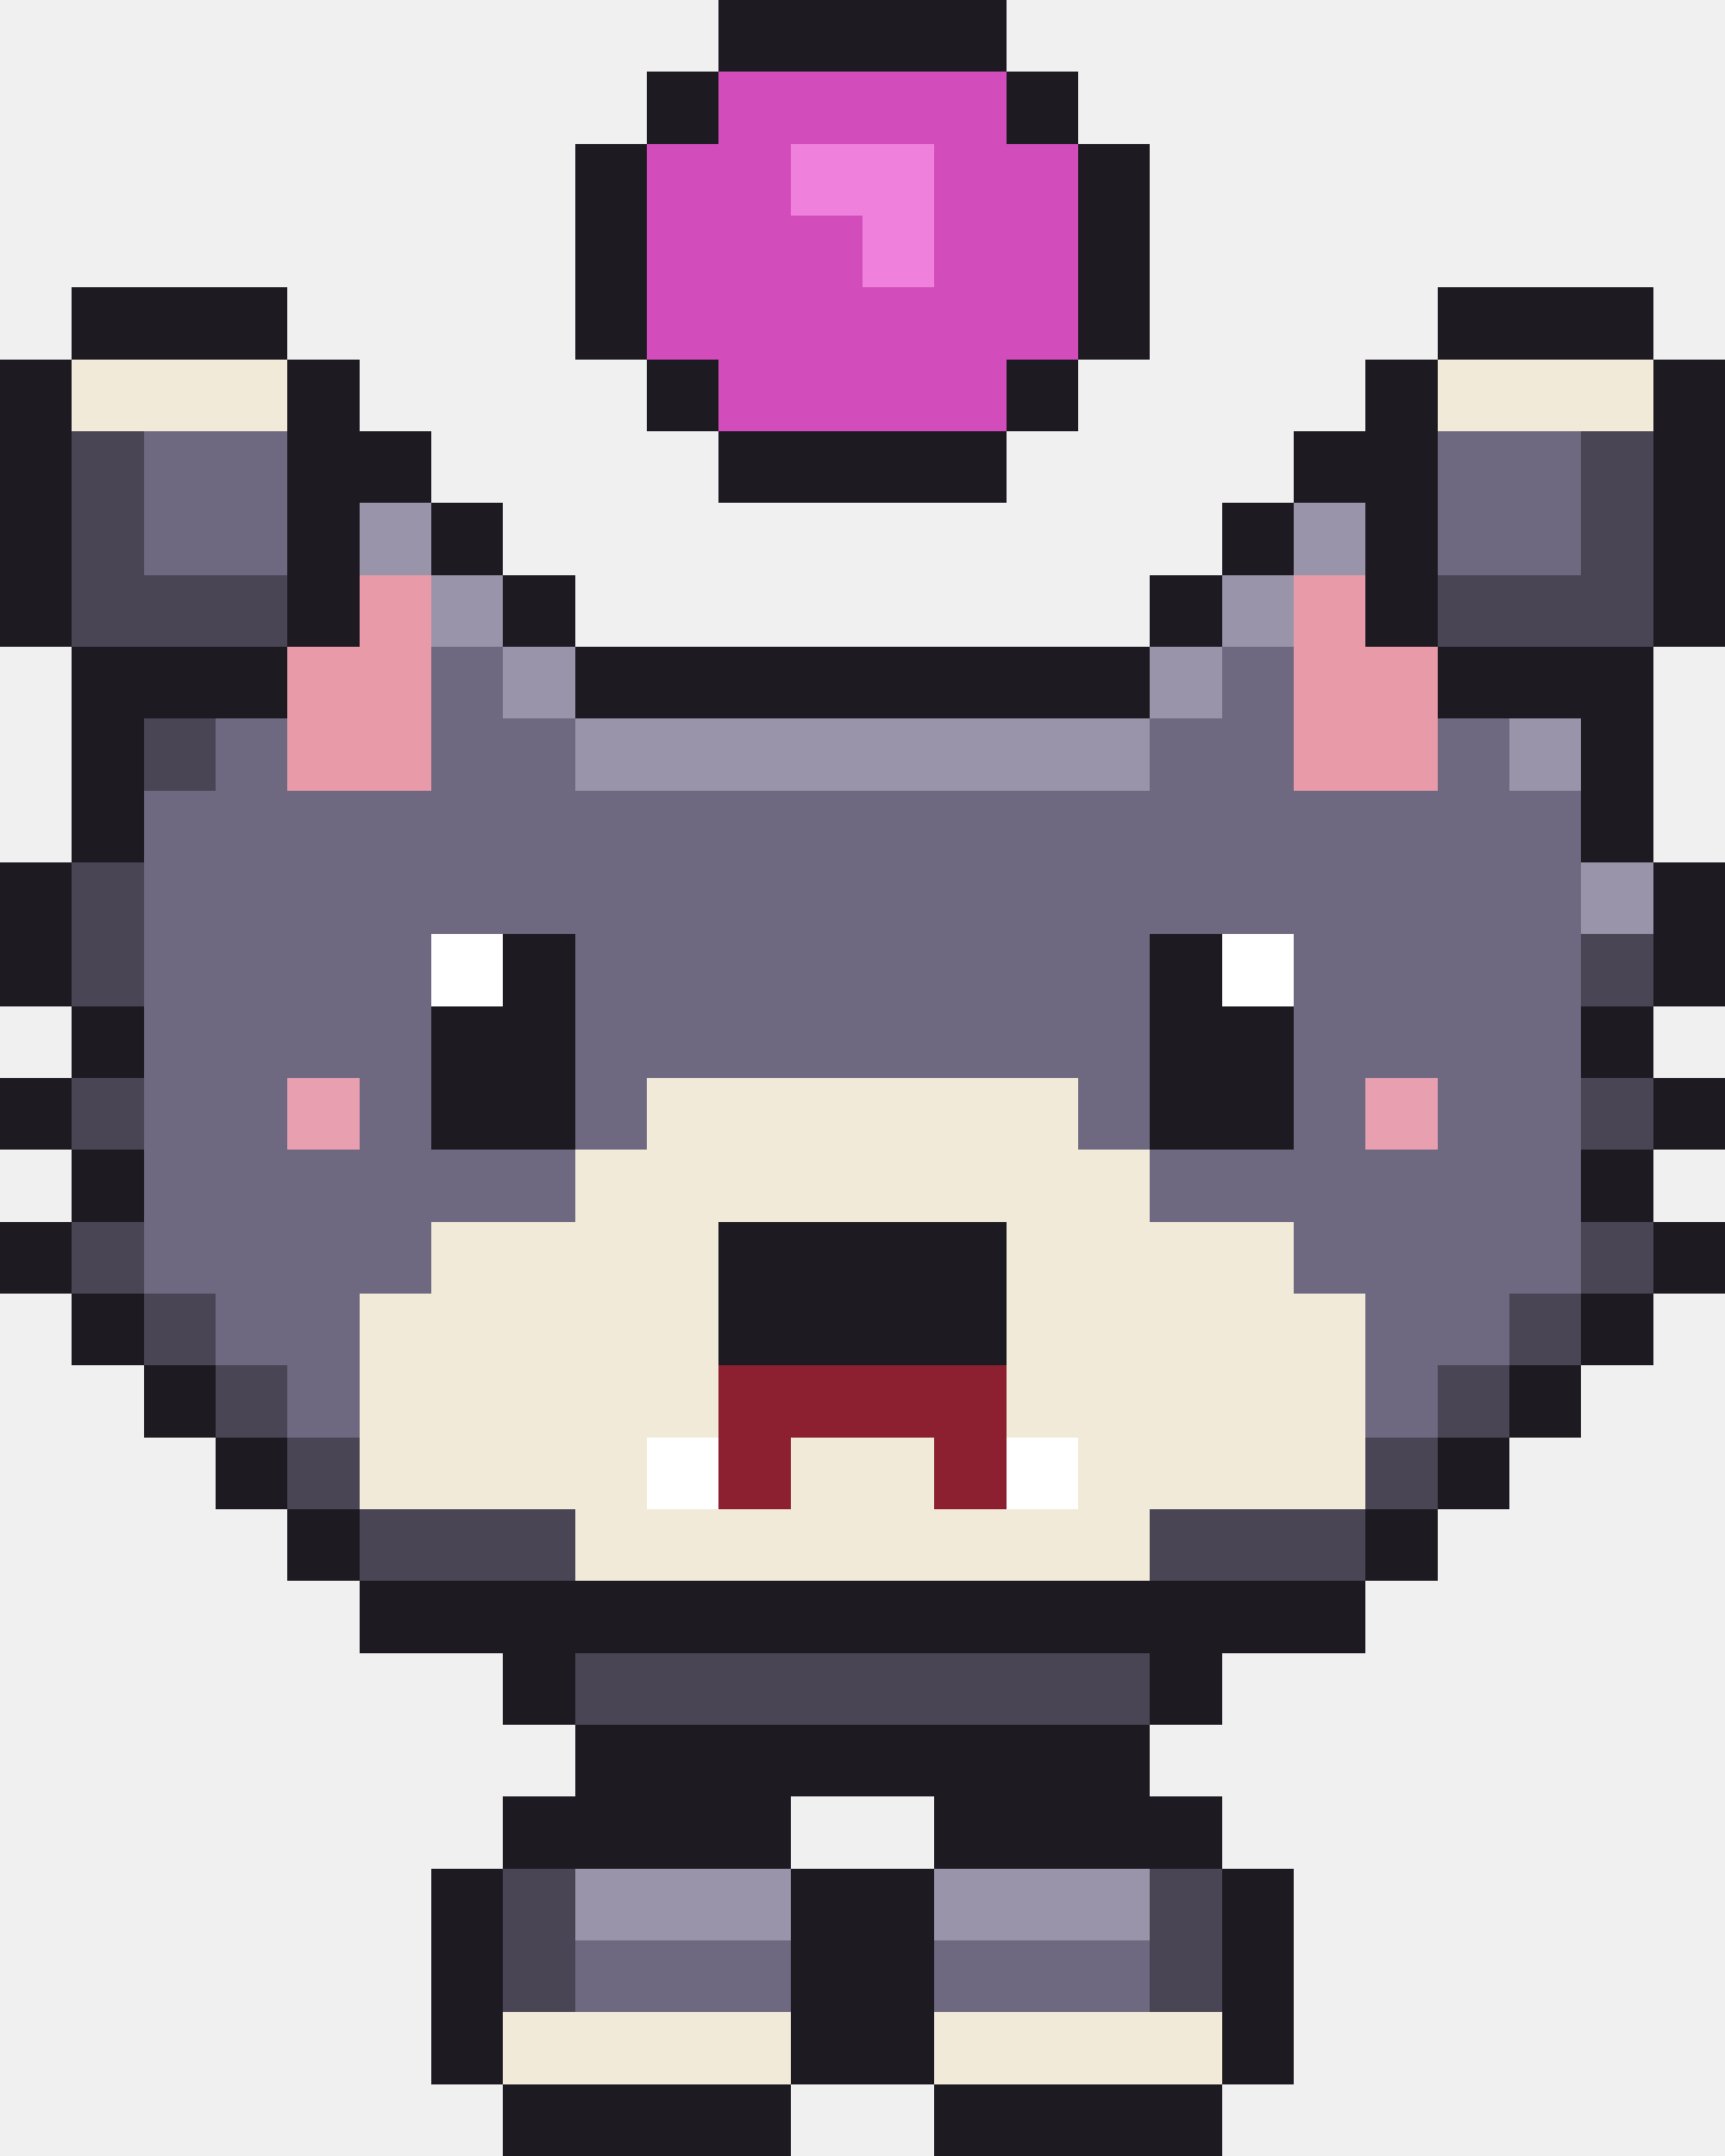
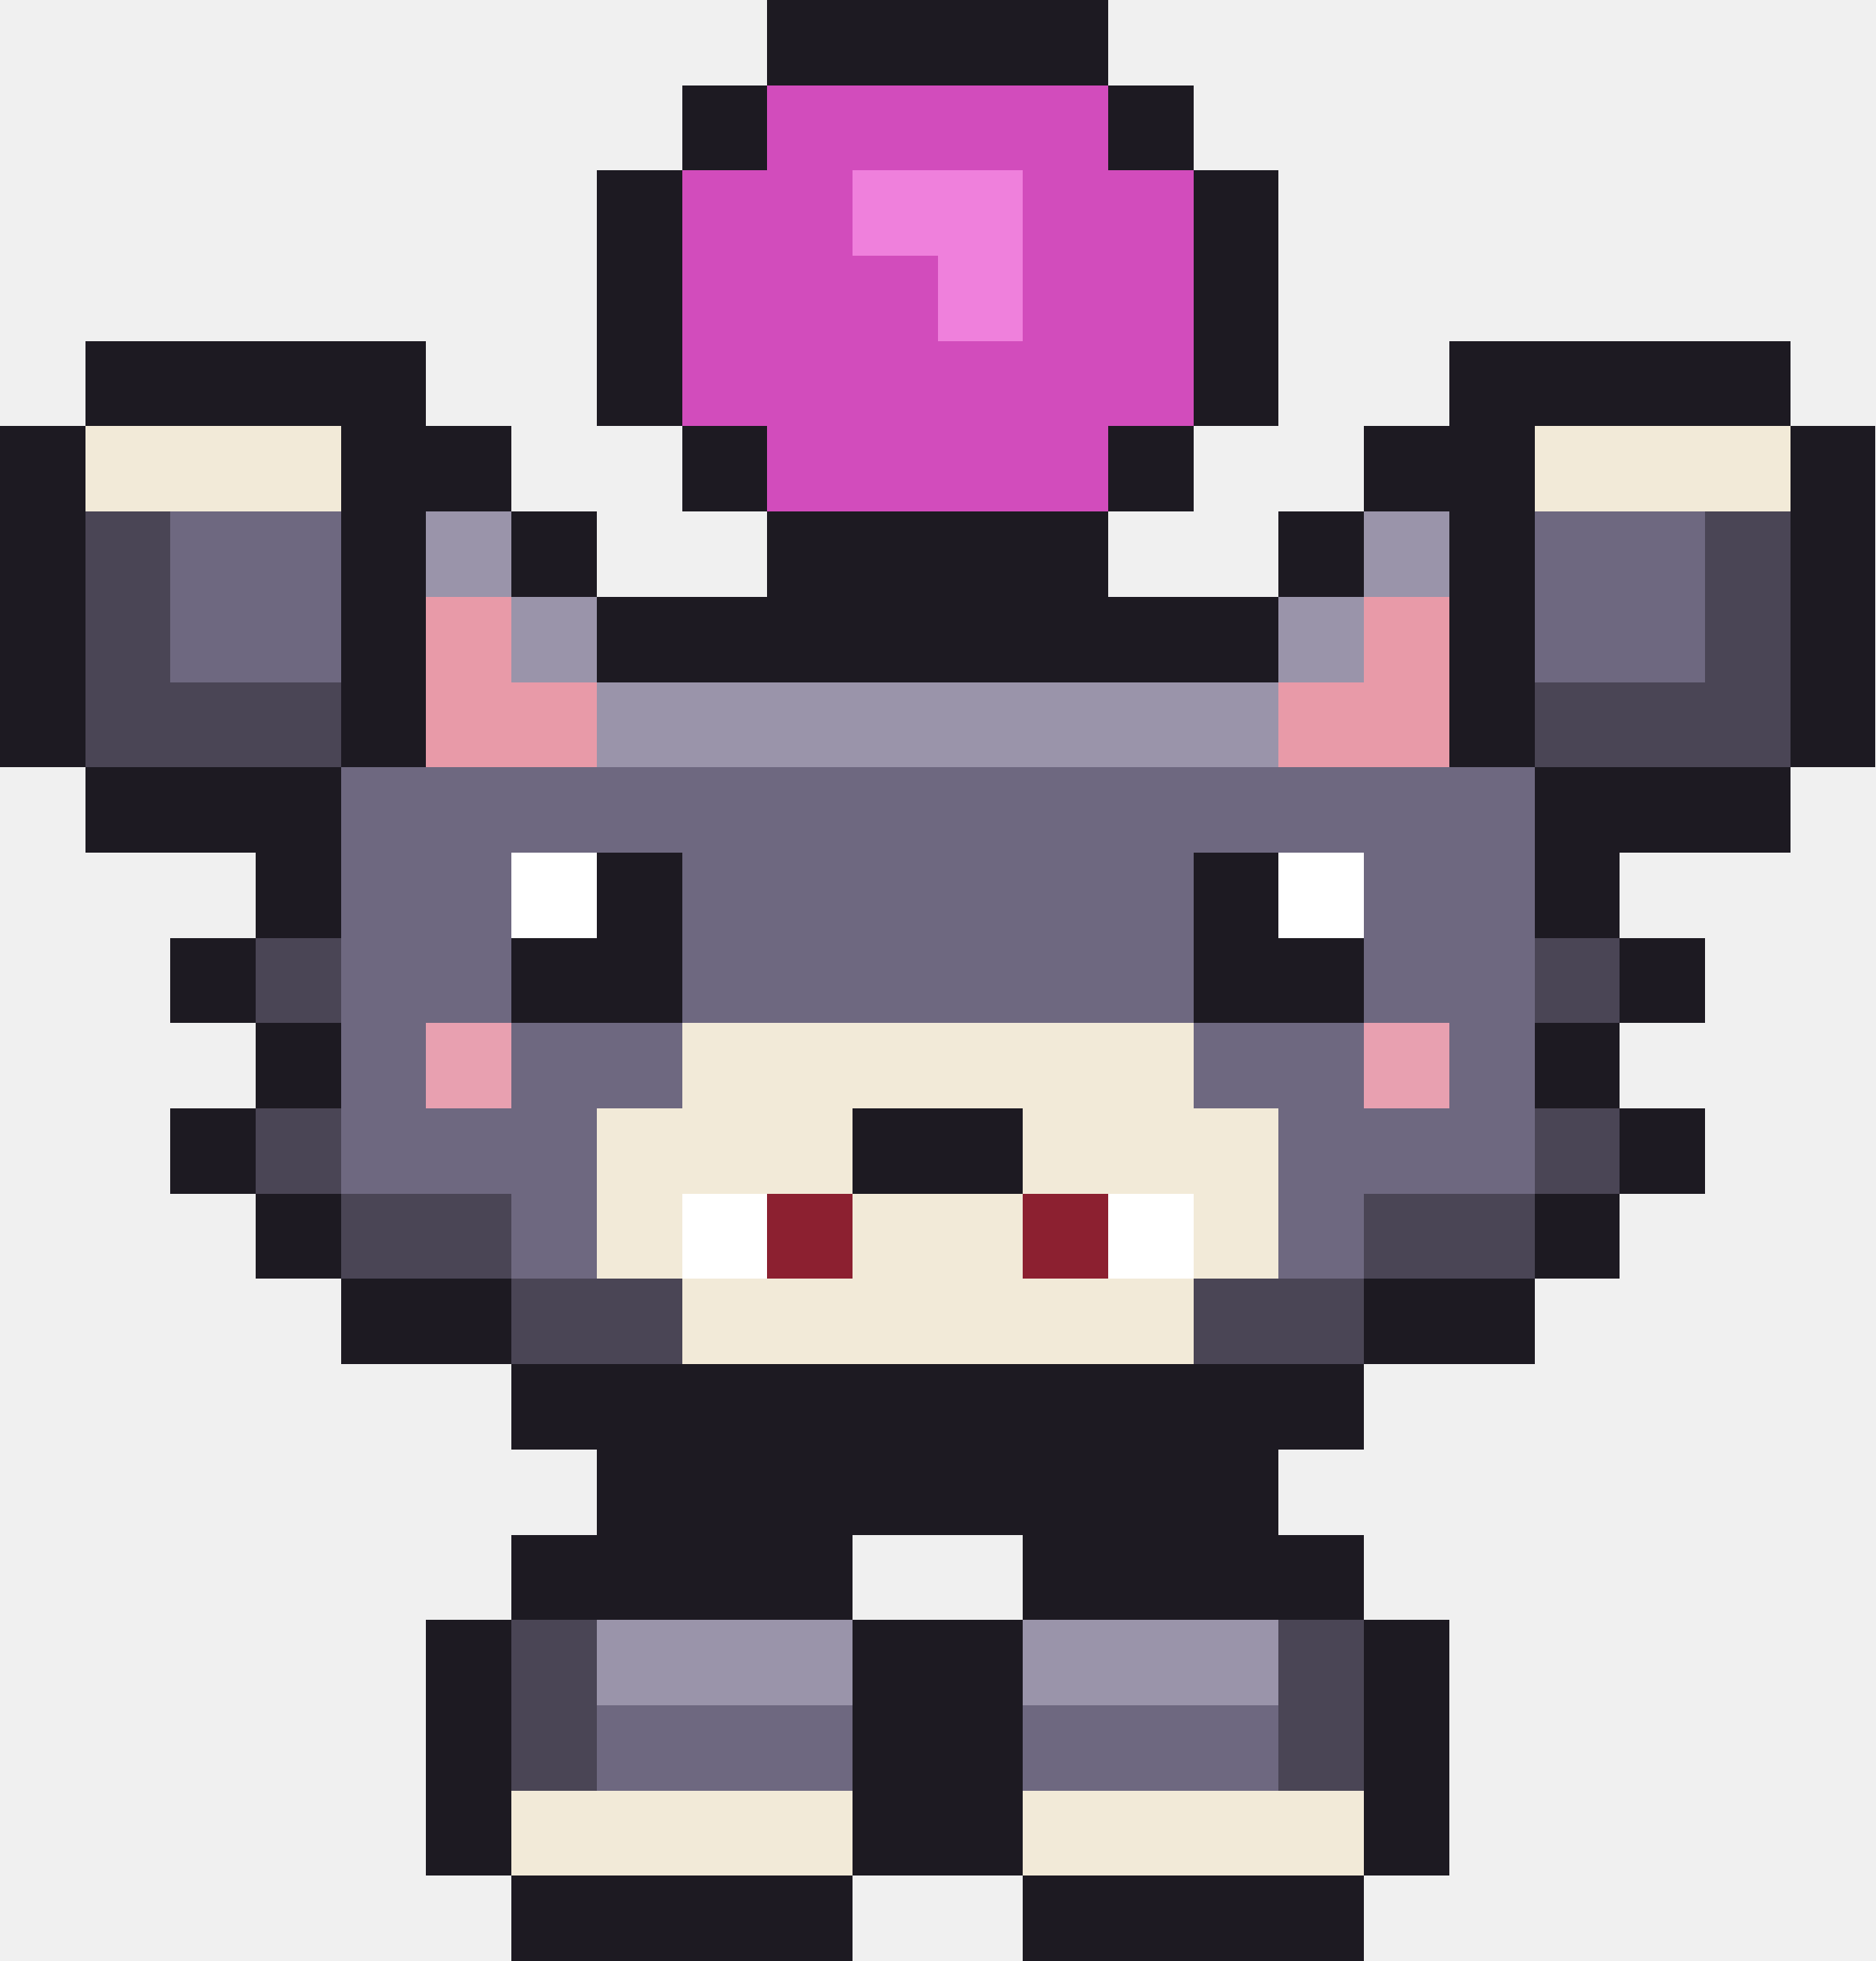
- <svg xmlns="http://www.w3.org/2000/svg" width="48" height="60" viewBox="0 0 48 60" shape-rendering="crispEdges">
-   <rect x="20" y="0" width="8" height="1" fill="#1d1a22" />
-   <rect x="20" y="1" width="8" height="1" fill="#1d1a22" />
-   <rect x="18" y="2" width="2" height="1" fill="#1d1a22" />
-   <rect x="20" y="2" width="8" height="1" fill="#d24cbc" />
-   <rect x="28" y="2" width="2" height="1" fill="#1d1a22" />
-   <rect x="18" y="3" width="2" height="1" fill="#1d1a22" />
-   <rect x="20" y="3" width="8" height="1" fill="#d24cbc" />
-   <rect x="28" y="3" width="2" height="1" fill="#1d1a22" />
-   <rect x="16" y="4" width="2" height="1" fill="#1d1a22" />
-   <rect x="18" y="4" width="4" height="1" fill="#d24cbc" />
-   <rect x="22" y="4" width="4" height="1" fill="#ef80dc" />
-   <rect x="26" y="4" width="4" height="1" fill="#d24cbc" />
-   <rect x="30" y="4" width="2" height="1" fill="#1d1a22" />
-   <rect x="16" y="5" width="2" height="1" fill="#1d1a22" />
-   <rect x="18" y="5" width="4" height="1" fill="#d24cbc" />
-   <rect x="22" y="5" width="4" height="1" fill="#ef80dc" />
-   <rect x="26" y="5" width="4" height="1" fill="#d24cbc" />
-   <rect x="30" y="5" width="2" height="1" fill="#1d1a22" />
-   <rect x="16" y="6" width="2" height="1" fill="#1d1a22" />
-   <rect x="18" y="6" width="6" height="1" fill="#d24cbc" />
-   <rect x="24" y="6" width="2" height="1" fill="#ef80dc" />
-   <rect x="26" y="6" width="4" height="1" fill="#d24cbc" />
-   <rect x="30" y="6" width="2" height="1" fill="#1d1a22" />
-   <rect x="16" y="7" width="2" height="1" fill="#1d1a22" />
-   <rect x="18" y="7" width="6" height="1" fill="#d24cbc" />
-   <rect x="24" y="7" width="2" height="1" fill="#ef80dc" />
-   <rect x="26" y="7" width="4" height="1" fill="#d24cbc" />
-   <rect x="30" y="7" width="2" height="1" fill="#1d1a22" />
-   <rect x="2" y="8" width="6" height="1" fill="#1d1a22" />
-   <rect x="16" y="8" width="2" height="1" fill="#1d1a22" />
-   <rect x="18" y="8" width="12" height="1" fill="#d24cbc" />
-   <rect x="30" y="8" width="2" height="1" fill="#1d1a22" />
-   <rect x="40" y="8" width="6" height="1" fill="#1d1a22" />
-   <rect x="2" y="9" width="6" height="1" fill="#1d1a22" />
-   <rect x="16" y="9" width="2" height="1" fill="#1d1a22" />
-   <rect x="18" y="9" width="12" height="1" fill="#d24cbc" />
-   <rect x="30" y="9" width="2" height="1" fill="#1d1a22" />
-   <rect x="40" y="9" width="6" height="1" fill="#1d1a22" />
+ <svg xmlns="http://www.w3.org/2000/svg" width="44" height="46" viewBox="0 0 44 46" shape-rendering="crispEdges">
+   <rect x="18" y="0" width="8" height="1" fill="#1d1a22" />
+   <rect x="18" y="1" width="8" height="1" fill="#1d1a22" />
+   <rect x="16" y="2" width="2" height="1" fill="#1d1a22" />
+   <rect x="18" y="2" width="8" height="1" fill="#d24cbc" />
+   <rect x="26" y="2" width="2" height="1" fill="#1d1a22" />
+   <rect x="16" y="3" width="2" height="1" fill="#1d1a22" />
+   <rect x="18" y="3" width="8" height="1" fill="#d24cbc" />
+   <rect x="26" y="3" width="2" height="1" fill="#1d1a22" />
+   <rect x="14" y="4" width="2" height="1" fill="#1d1a22" />
+   <rect x="16" y="4" width="4" height="1" fill="#d24cbc" />
+   <rect x="20" y="4" width="4" height="1" fill="#ef80dc" />
+   <rect x="24" y="4" width="4" height="1" fill="#d24cbc" />
+   <rect x="28" y="4" width="2" height="1" fill="#1d1a22" />
+   <rect x="14" y="5" width="2" height="1" fill="#1d1a22" />
+   <rect x="16" y="5" width="4" height="1" fill="#d24cbc" />
+   <rect x="20" y="5" width="4" height="1" fill="#ef80dc" />
+   <rect x="24" y="5" width="4" height="1" fill="#d24cbc" />
+   <rect x="28" y="5" width="2" height="1" fill="#1d1a22" />
+   <rect x="14" y="6" width="2" height="1" fill="#1d1a22" />
+   <rect x="16" y="6" width="6" height="1" fill="#d24cbc" />
+   <rect x="22" y="6" width="2" height="1" fill="#ef80dc" />
+   <rect x="24" y="6" width="4" height="1" fill="#d24cbc" />
+   <rect x="28" y="6" width="2" height="1" fill="#1d1a22" />
+   <rect x="14" y="7" width="2" height="1" fill="#1d1a22" />
+   <rect x="16" y="7" width="6" height="1" fill="#d24cbc" />
+   <rect x="22" y="7" width="2" height="1" fill="#ef80dc" />
+   <rect x="24" y="7" width="4" height="1" fill="#d24cbc" />
+   <rect x="28" y="7" width="2" height="1" fill="#1d1a22" />
+   <rect x="2" y="8" width="8" height="1" fill="#1d1a22" />
+   <rect x="14" y="8" width="2" height="1" fill="#1d1a22" />
+   <rect x="16" y="8" width="12" height="1" fill="#d24cbc" />
+   <rect x="28" y="8" width="2" height="1" fill="#1d1a22" />
+   <rect x="34" y="8" width="8" height="1" fill="#1d1a22" />
+   <rect x="2" y="9" width="8" height="1" fill="#1d1a22" />
+   <rect x="14" y="9" width="2" height="1" fill="#1d1a22" />
+   <rect x="16" y="9" width="12" height="1" fill="#d24cbc" />
+   <rect x="28" y="9" width="2" height="1" fill="#1d1a22" />
+   <rect x="34" y="9" width="8" height="1" fill="#1d1a22" />
  <rect x="0" y="10" width="2" height="1" fill="#1d1a22" />
  <rect x="2" y="10" width="6" height="1" fill="#f2ead8" />
-   <rect x="8" y="10" width="2" height="1" fill="#1d1a22" />
-   <rect x="18" y="10" width="2" height="1" fill="#1d1a22" />
-   <rect x="20" y="10" width="8" height="1" fill="#d24cbc" />
-   <rect x="28" y="10" width="2" height="1" fill="#1d1a22" />
-   <rect x="38" y="10" width="2" height="1" fill="#1d1a22" />
-   <rect x="40" y="10" width="6" height="1" fill="#f2ead8" />
-   <rect x="46" y="10" width="2" height="1" fill="#1d1a22" />
+   <rect x="8" y="10" width="4" height="1" fill="#1d1a22" />
+   <rect x="16" y="10" width="2" height="1" fill="#1d1a22" />
+   <rect x="18" y="10" width="8" height="1" fill="#d24cbc" />
+   <rect x="26" y="10" width="2" height="1" fill="#1d1a22" />
+   <rect x="32" y="10" width="4" height="1" fill="#1d1a22" />
+   <rect x="36" y="10" width="6" height="1" fill="#f2ead8" />
+   <rect x="42" y="10" width="2" height="1" fill="#1d1a22" />
  <rect x="0" y="11" width="2" height="1" fill="#1d1a22" />
  <rect x="2" y="11" width="6" height="1" fill="#f2ead8" />
-   <rect x="8" y="11" width="2" height="1" fill="#1d1a22" />
-   <rect x="18" y="11" width="2" height="1" fill="#1d1a22" />
-   <rect x="20" y="11" width="8" height="1" fill="#d24cbc" />
-   <rect x="28" y="11" width="2" height="1" fill="#1d1a22" />
-   <rect x="38" y="11" width="2" height="1" fill="#1d1a22" />
-   <rect x="40" y="11" width="6" height="1" fill="#f2ead8" />
-   <rect x="46" y="11" width="2" height="1" fill="#1d1a22" />
+   <rect x="8" y="11" width="4" height="1" fill="#1d1a22" />
+   <rect x="16" y="11" width="2" height="1" fill="#1d1a22" />
+   <rect x="18" y="11" width="8" height="1" fill="#d24cbc" />
+   <rect x="26" y="11" width="2" height="1" fill="#1d1a22" />
+   <rect x="32" y="11" width="4" height="1" fill="#1d1a22" />
+   <rect x="36" y="11" width="6" height="1" fill="#f2ead8" />
+   <rect x="42" y="11" width="2" height="1" fill="#1d1a22" />
  <rect x="0" y="12" width="2" height="1" fill="#1d1a22" />
  <rect x="2" y="12" width="2" height="1" fill="#4a4555" />
  <rect x="4" y="12" width="4" height="1" fill="#6e6880" />
-   <rect x="8" y="12" width="4" height="1" fill="#1d1a22" />
-   <rect x="20" y="12" width="8" height="1" fill="#1d1a22" />
-   <rect x="36" y="12" width="4" height="1" fill="#1d1a22" />
-   <rect x="40" y="12" width="4" height="1" fill="#6e6880" />
-   <rect x="44" y="12" width="2" height="1" fill="#4a4555" />
-   <rect x="46" y="12" width="2" height="1" fill="#1d1a22" />
+   <rect x="8" y="12" width="2" height="1" fill="#1d1a22" />
+   <rect x="10" y="12" width="2" height="1" fill="#9a94aa" />
+   <rect x="12" y="12" width="2" height="1" fill="#1d1a22" />
+   <rect x="18" y="12" width="8" height="1" fill="#1d1a22" />
+   <rect x="30" y="12" width="2" height="1" fill="#1d1a22" />
+   <rect x="32" y="12" width="2" height="1" fill="#9a94aa" />
+   <rect x="34" y="12" width="2" height="1" fill="#1d1a22" />
+   <rect x="36" y="12" width="4" height="1" fill="#6e6880" />
+   <rect x="40" y="12" width="2" height="1" fill="#4a4555" />
+   <rect x="42" y="12" width="2" height="1" fill="#1d1a22" />
  <rect x="0" y="13" width="2" height="1" fill="#1d1a22" />
  <rect x="2" y="13" width="2" height="1" fill="#4a4555" />
  <rect x="4" y="13" width="4" height="1" fill="#6e6880" />
-   <rect x="8" y="13" width="4" height="1" fill="#1d1a22" />
-   <rect x="20" y="13" width="8" height="1" fill="#1d1a22" />
-   <rect x="36" y="13" width="4" height="1" fill="#1d1a22" />
-   <rect x="40" y="13" width="4" height="1" fill="#6e6880" />
-   <rect x="44" y="13" width="2" height="1" fill="#4a4555" />
-   <rect x="46" y="13" width="2" height="1" fill="#1d1a22" />
+   <rect x="8" y="13" width="2" height="1" fill="#1d1a22" />
+   <rect x="10" y="13" width="2" height="1" fill="#9a94aa" />
+   <rect x="12" y="13" width="2" height="1" fill="#1d1a22" />
+   <rect x="18" y="13" width="8" height="1" fill="#1d1a22" />
+   <rect x="30" y="13" width="2" height="1" fill="#1d1a22" />
+   <rect x="32" y="13" width="2" height="1" fill="#9a94aa" />
+   <rect x="34" y="13" width="2" height="1" fill="#1d1a22" />
+   <rect x="36" y="13" width="4" height="1" fill="#6e6880" />
+   <rect x="40" y="13" width="2" height="1" fill="#4a4555" />
+   <rect x="42" y="13" width="2" height="1" fill="#1d1a22" />
  <rect x="0" y="14" width="2" height="1" fill="#1d1a22" />
  <rect x="2" y="14" width="2" height="1" fill="#4a4555" />
  <rect x="4" y="14" width="4" height="1" fill="#6e6880" />
  <rect x="8" y="14" width="2" height="1" fill="#1d1a22" />
-   <rect x="10" y="14" width="2" height="1" fill="#9a94aa" />
-   <rect x="12" y="14" width="2" height="1" fill="#1d1a22" />
+   <rect x="10" y="14" width="2" height="1" fill="#e89aa8" />
+   <rect x="12" y="14" width="2" height="1" fill="#9a94aa" />
+   <rect x="14" y="14" width="16" height="1" fill="#1d1a22" />
+   <rect x="30" y="14" width="2" height="1" fill="#9a94aa" />
+   <rect x="32" y="14" width="2" height="1" fill="#e89aa8" />
  <rect x="34" y="14" width="2" height="1" fill="#1d1a22" />
-   <rect x="36" y="14" width="2" height="1" fill="#9a94aa" />
-   <rect x="38" y="14" width="2" height="1" fill="#1d1a22" />
-   <rect x="40" y="14" width="4" height="1" fill="#6e6880" />
-   <rect x="44" y="14" width="2" height="1" fill="#4a4555" />
-   <rect x="46" y="14" width="2" height="1" fill="#1d1a22" />
+   <rect x="36" y="14" width="4" height="1" fill="#6e6880" />
+   <rect x="40" y="14" width="2" height="1" fill="#4a4555" />
+   <rect x="42" y="14" width="2" height="1" fill="#1d1a22" />
  <rect x="0" y="15" width="2" height="1" fill="#1d1a22" />
  <rect x="2" y="15" width="2" height="1" fill="#4a4555" />
  <rect x="4" y="15" width="4" height="1" fill="#6e6880" />
  <rect x="8" y="15" width="2" height="1" fill="#1d1a22" />
-   <rect x="10" y="15" width="2" height="1" fill="#9a94aa" />
-   <rect x="12" y="15" width="2" height="1" fill="#1d1a22" />
+   <rect x="10" y="15" width="2" height="1" fill="#e89aa8" />
+   <rect x="12" y="15" width="2" height="1" fill="#9a94aa" />
+   <rect x="14" y="15" width="16" height="1" fill="#1d1a22" />
+   <rect x="30" y="15" width="2" height="1" fill="#9a94aa" />
+   <rect x="32" y="15" width="2" height="1" fill="#e89aa8" />
  <rect x="34" y="15" width="2" height="1" fill="#1d1a22" />
-   <rect x="36" y="15" width="2" height="1" fill="#9a94aa" />
-   <rect x="38" y="15" width="2" height="1" fill="#1d1a22" />
-   <rect x="40" y="15" width="4" height="1" fill="#6e6880" />
-   <rect x="44" y="15" width="2" height="1" fill="#4a4555" />
-   <rect x="46" y="15" width="2" height="1" fill="#1d1a22" />
+   <rect x="36" y="15" width="4" height="1" fill="#6e6880" />
+   <rect x="40" y="15" width="2" height="1" fill="#4a4555" />
+   <rect x="42" y="15" width="2" height="1" fill="#1d1a22" />
  <rect x="0" y="16" width="2" height="1" fill="#1d1a22" />
  <rect x="2" y="16" width="6" height="1" fill="#4a4555" />
  <rect x="8" y="16" width="2" height="1" fill="#1d1a22" />
-   <rect x="10" y="16" width="2" height="1" fill="#e89aa8" />
-   <rect x="12" y="16" width="2" height="1" fill="#9a94aa" />
-   <rect x="14" y="16" width="2" height="1" fill="#1d1a22" />
-   <rect x="32" y="16" width="2" height="1" fill="#1d1a22" />
-   <rect x="34" y="16" width="2" height="1" fill="#9a94aa" />
-   <rect x="36" y="16" width="2" height="1" fill="#e89aa8" />
-   <rect x="38" y="16" width="2" height="1" fill="#1d1a22" />
-   <rect x="40" y="16" width="6" height="1" fill="#4a4555" />
-   <rect x="46" y="16" width="2" height="1" fill="#1d1a22" />
+   <rect x="10" y="16" width="4" height="1" fill="#e89aa8" />
+   <rect x="14" y="16" width="16" height="1" fill="#9a94aa" />
+   <rect x="30" y="16" width="4" height="1" fill="#e89aa8" />
+   <rect x="34" y="16" width="2" height="1" fill="#1d1a22" />
+   <rect x="36" y="16" width="6" height="1" fill="#4a4555" />
+   <rect x="42" y="16" width="2" height="1" fill="#1d1a22" />
  <rect x="0" y="17" width="2" height="1" fill="#1d1a22" />
  <rect x="2" y="17" width="6" height="1" fill="#4a4555" />
  <rect x="8" y="17" width="2" height="1" fill="#1d1a22" />
-   <rect x="10" y="17" width="2" height="1" fill="#e89aa8" />
-   <rect x="12" y="17" width="2" height="1" fill="#9a94aa" />
-   <rect x="14" y="17" width="2" height="1" fill="#1d1a22" />
-   <rect x="32" y="17" width="2" height="1" fill="#1d1a22" />
-   <rect x="34" y="17" width="2" height="1" fill="#9a94aa" />
-   <rect x="36" y="17" width="2" height="1" fill="#e89aa8" />
-   <rect x="38" y="17" width="2" height="1" fill="#1d1a22" />
-   <rect x="40" y="17" width="6" height="1" fill="#4a4555" />
-   <rect x="46" y="17" width="2" height="1" fill="#1d1a22" />
+   <rect x="10" y="17" width="4" height="1" fill="#e89aa8" />
+   <rect x="14" y="17" width="16" height="1" fill="#9a94aa" />
+   <rect x="30" y="17" width="4" height="1" fill="#e89aa8" />
+   <rect x="34" y="17" width="2" height="1" fill="#1d1a22" />
+   <rect x="36" y="17" width="6" height="1" fill="#4a4555" />
+   <rect x="42" y="17" width="2" height="1" fill="#1d1a22" />
  <rect x="2" y="18" width="6" height="1" fill="#1d1a22" />
-   <rect x="8" y="18" width="4" height="1" fill="#e89aa8" />
-   <rect x="12" y="18" width="2" height="1" fill="#6e6880" />
-   <rect x="14" y="18" width="2" height="1" fill="#9a94aa" />
-   <rect x="16" y="18" width="16" height="1" fill="#1d1a22" />
-   <rect x="32" y="18" width="2" height="1" fill="#9a94aa" />
-   <rect x="34" y="18" width="2" height="1" fill="#6e6880" />
-   <rect x="36" y="18" width="4" height="1" fill="#e89aa8" />
-   <rect x="40" y="18" width="6" height="1" fill="#1d1a22" />
+   <rect x="8" y="18" width="28" height="1" fill="#6e6880" />
+   <rect x="36" y="18" width="6" height="1" fill="#1d1a22" />
  <rect x="2" y="19" width="6" height="1" fill="#1d1a22" />
-   <rect x="8" y="19" width="4" height="1" fill="#e89aa8" />
-   <rect x="12" y="19" width="2" height="1" fill="#6e6880" />
-   <rect x="14" y="19" width="2" height="1" fill="#9a94aa" />
-   <rect x="16" y="19" width="16" height="1" fill="#1d1a22" />
-   <rect x="32" y="19" width="2" height="1" fill="#9a94aa" />
-   <rect x="34" y="19" width="2" height="1" fill="#6e6880" />
-   <rect x="36" y="19" width="4" height="1" fill="#e89aa8" />
-   <rect x="40" y="19" width="6" height="1" fill="#1d1a22" />
-   <rect x="2" y="20" width="2" height="1" fill="#1d1a22" />
-   <rect x="4" y="20" width="2" height="1" fill="#4a4555" />
-   <rect x="6" y="20" width="2" height="1" fill="#6e6880" />
-   <rect x="8" y="20" width="4" height="1" fill="#e89aa8" />
-   <rect x="12" y="20" width="4" height="1" fill="#6e6880" />
-   <rect x="16" y="20" width="16" height="1" fill="#9a94aa" />
+   <rect x="8" y="19" width="28" height="1" fill="#6e6880" />
+   <rect x="36" y="19" width="6" height="1" fill="#1d1a22" />
+   <rect x="6" y="20" width="2" height="1" fill="#1d1a22" />
+   <rect x="8" y="20" width="4" height="1" fill="#6e6880" />
+   <rect x="12" y="20" width="2" height="1" fill="#ffffff" />
+   <rect x="14" y="20" width="2" height="1" fill="#1d1a22" />
+   <rect x="16" y="20" width="12" height="1" fill="#6e6880" />
+   <rect x="28" y="20" width="2" height="1" fill="#1d1a22" />
+   <rect x="30" y="20" width="2" height="1" fill="#ffffff" />
  <rect x="32" y="20" width="4" height="1" fill="#6e6880" />
-   <rect x="36" y="20" width="4" height="1" fill="#e89aa8" />
-   <rect x="40" y="20" width="2" height="1" fill="#6e6880" />
-   <rect x="42" y="20" width="2" height="1" fill="#9a94aa" />
-   <rect x="44" y="20" width="2" height="1" fill="#1d1a22" />
-   <rect x="2" y="21" width="2" height="1" fill="#1d1a22" />
-   <rect x="4" y="21" width="2" height="1" fill="#4a4555" />
-   <rect x="6" y="21" width="2" height="1" fill="#6e6880" />
-   <rect x="8" y="21" width="4" height="1" fill="#e89aa8" />
-   <rect x="12" y="21" width="4" height="1" fill="#6e6880" />
-   <rect x="16" y="21" width="16" height="1" fill="#9a94aa" />
+   <rect x="36" y="20" width="2" height="1" fill="#1d1a22" />
+   <rect x="6" y="21" width="2" height="1" fill="#1d1a22" />
+   <rect x="8" y="21" width="4" height="1" fill="#6e6880" />
+   <rect x="12" y="21" width="2" height="1" fill="#ffffff" />
+   <rect x="14" y="21" width="2" height="1" fill="#1d1a22" />
+   <rect x="16" y="21" width="12" height="1" fill="#6e6880" />
+   <rect x="28" y="21" width="2" height="1" fill="#1d1a22" />
+   <rect x="30" y="21" width="2" height="1" fill="#ffffff" />
  <rect x="32" y="21" width="4" height="1" fill="#6e6880" />
-   <rect x="36" y="21" width="4" height="1" fill="#e89aa8" />
-   <rect x="40" y="21" width="2" height="1" fill="#6e6880" />
-   <rect x="42" y="21" width="2" height="1" fill="#9a94aa" />
-   <rect x="44" y="21" width="2" height="1" fill="#1d1a22" />
-   <rect x="2" y="22" width="2" height="1" fill="#1d1a22" />
-   <rect x="4" y="22" width="40" height="1" fill="#6e6880" />
-   <rect x="44" y="22" width="2" height="1" fill="#1d1a22" />
-   <rect x="2" y="23" width="2" height="1" fill="#1d1a22" />
-   <rect x="4" y="23" width="40" height="1" fill="#6e6880" />
-   <rect x="44" y="23" width="2" height="1" fill="#1d1a22" />
-   <rect x="0" y="24" width="2" height="1" fill="#1d1a22" />
-   <rect x="2" y="24" width="2" height="1" fill="#4a4555" />
-   <rect x="4" y="24" width="40" height="1" fill="#6e6880" />
-   <rect x="44" y="24" width="2" height="1" fill="#9a94aa" />
-   <rect x="46" y="24" width="2" height="1" fill="#1d1a22" />
-   <rect x="0" y="25" width="2" height="1" fill="#1d1a22" />
-   <rect x="2" y="25" width="2" height="1" fill="#4a4555" />
-   <rect x="4" y="25" width="40" height="1" fill="#6e6880" />
-   <rect x="44" y="25" width="2" height="1" fill="#9a94aa" />
-   <rect x="46" y="25" width="2" height="1" fill="#1d1a22" />
-   <rect x="0" y="26" width="2" height="1" fill="#1d1a22" />
-   <rect x="2" y="26" width="2" height="1" fill="#4a4555" />
-   <rect x="4" y="26" width="8" height="1" fill="#6e6880" />
-   <rect x="12" y="26" width="2" height="1" fill="#ffffff" />
-   <rect x="14" y="26" width="2" height="1" fill="#1d1a22" />
-   <rect x="16" y="26" width="16" height="1" fill="#6e6880" />
-   <rect x="32" y="26" width="2" height="1" fill="#1d1a22" />
-   <rect x="34" y="26" width="2" height="1" fill="#ffffff" />
-   <rect x="36" y="26" width="8" height="1" fill="#6e6880" />
-   <rect x="44" y="26" width="2" height="1" fill="#4a4555" />
-   <rect x="46" y="26" width="2" height="1" fill="#1d1a22" />
-   <rect x="0" y="27" width="2" height="1" fill="#1d1a22" />
-   <rect x="2" y="27" width="2" height="1" fill="#4a4555" />
-   <rect x="4" y="27" width="8" height="1" fill="#6e6880" />
-   <rect x="12" y="27" width="2" height="1" fill="#ffffff" />
-   <rect x="14" y="27" width="2" height="1" fill="#1d1a22" />
-   <rect x="16" y="27" width="16" height="1" fill="#6e6880" />
-   <rect x="32" y="27" width="2" height="1" fill="#1d1a22" />
-   <rect x="34" y="27" width="2" height="1" fill="#ffffff" />
-   <rect x="36" y="27" width="8" height="1" fill="#6e6880" />
-   <rect x="44" y="27" width="2" height="1" fill="#4a4555" />
-   <rect x="46" y="27" width="2" height="1" fill="#1d1a22" />
-   <rect x="2" y="28" width="2" height="1" fill="#1d1a22" />
-   <rect x="4" y="28" width="8" height="1" fill="#6e6880" />
-   <rect x="12" y="28" width="4" height="1" fill="#1d1a22" />
-   <rect x="16" y="28" width="16" height="1" fill="#6e6880" />
-   <rect x="32" y="28" width="4" height="1" fill="#1d1a22" />
-   <rect x="36" y="28" width="8" height="1" fill="#6e6880" />
-   <rect x="44" y="28" width="2" height="1" fill="#1d1a22" />
-   <rect x="2" y="29" width="2" height="1" fill="#1d1a22" />
-   <rect x="4" y="29" width="8" height="1" fill="#6e6880" />
-   <rect x="12" y="29" width="4" height="1" fill="#1d1a22" />
-   <rect x="16" y="29" width="16" height="1" fill="#6e6880" />
-   <rect x="32" y="29" width="4" height="1" fill="#1d1a22" />
-   <rect x="36" y="29" width="8" height="1" fill="#6e6880" />
-   <rect x="44" y="29" width="2" height="1" fill="#1d1a22" />
-   <rect x="0" y="30" width="2" height="1" fill="#1d1a22" />
-   <rect x="2" y="30" width="2" height="1" fill="#4a4555" />
-   <rect x="4" y="30" width="4" height="1" fill="#6e6880" />
-   <rect x="8" y="30" width="2" height="1" fill="#e8a0b0" />
-   <rect x="10" y="30" width="2" height="1" fill="#6e6880" />
-   <rect x="12" y="30" width="4" height="1" fill="#1d1a22" />
-   <rect x="16" y="30" width="2" height="1" fill="#6e6880" />
-   <rect x="18" y="30" width="12" height="1" fill="#f2ead8" />
-   <rect x="30" y="30" width="2" height="1" fill="#6e6880" />
+   <rect x="36" y="21" width="2" height="1" fill="#1d1a22" />
+   <rect x="4" y="22" width="2" height="1" fill="#1d1a22" />
+   <rect x="6" y="22" width="2" height="1" fill="#4a4555" />
+   <rect x="8" y="22" width="4" height="1" fill="#6e6880" />
+   <rect x="12" y="22" width="4" height="1" fill="#1d1a22" />
+   <rect x="16" y="22" width="12" height="1" fill="#6e6880" />
+   <rect x="28" y="22" width="4" height="1" fill="#1d1a22" />
+   <rect x="32" y="22" width="4" height="1" fill="#6e6880" />
+   <rect x="36" y="22" width="2" height="1" fill="#4a4555" />
+   <rect x="38" y="22" width="2" height="1" fill="#1d1a22" />
+   <rect x="4" y="23" width="2" height="1" fill="#1d1a22" />
+   <rect x="6" y="23" width="2" height="1" fill="#4a4555" />
+   <rect x="8" y="23" width="4" height="1" fill="#6e6880" />
+   <rect x="12" y="23" width="4" height="1" fill="#1d1a22" />
+   <rect x="16" y="23" width="12" height="1" fill="#6e6880" />
+   <rect x="28" y="23" width="4" height="1" fill="#1d1a22" />
+   <rect x="32" y="23" width="4" height="1" fill="#6e6880" />
+   <rect x="36" y="23" width="2" height="1" fill="#4a4555" />
+   <rect x="38" y="23" width="2" height="1" fill="#1d1a22" />
+   <rect x="6" y="24" width="2" height="1" fill="#1d1a22" />
+   <rect x="8" y="24" width="2" height="1" fill="#6e6880" />
+   <rect x="10" y="24" width="2" height="1" fill="#e8a0b0" />
+   <rect x="12" y="24" width="4" height="1" fill="#6e6880" />
+   <rect x="16" y="24" width="12" height="1" fill="#f2ead8" />
+   <rect x="28" y="24" width="4" height="1" fill="#6e6880" />
+   <rect x="32" y="24" width="2" height="1" fill="#e8a0b0" />
+   <rect x="34" y="24" width="2" height="1" fill="#6e6880" />
+   <rect x="36" y="24" width="2" height="1" fill="#1d1a22" />
+   <rect x="6" y="25" width="2" height="1" fill="#1d1a22" />
+   <rect x="8" y="25" width="2" height="1" fill="#6e6880" />
+   <rect x="10" y="25" width="2" height="1" fill="#e8a0b0" />
+   <rect x="12" y="25" width="4" height="1" fill="#6e6880" />
+   <rect x="16" y="25" width="12" height="1" fill="#f2ead8" />
+   <rect x="28" y="25" width="4" height="1" fill="#6e6880" />
+   <rect x="32" y="25" width="2" height="1" fill="#e8a0b0" />
+   <rect x="34" y="25" width="2" height="1" fill="#6e6880" />
+   <rect x="36" y="25" width="2" height="1" fill="#1d1a22" />
+   <rect x="4" y="26" width="2" height="1" fill="#1d1a22" />
+   <rect x="6" y="26" width="2" height="1" fill="#4a4555" />
+   <rect x="8" y="26" width="6" height="1" fill="#6e6880" />
+   <rect x="14" y="26" width="6" height="1" fill="#f2ead8" />
+   <rect x="20" y="26" width="4" height="1" fill="#1d1a22" />
+   <rect x="24" y="26" width="6" height="1" fill="#f2ead8" />
+   <rect x="30" y="26" width="6" height="1" fill="#6e6880" />
+   <rect x="36" y="26" width="2" height="1" fill="#4a4555" />
+   <rect x="38" y="26" width="2" height="1" fill="#1d1a22" />
+   <rect x="4" y="27" width="2" height="1" fill="#1d1a22" />
+   <rect x="6" y="27" width="2" height="1" fill="#4a4555" />
+   <rect x="8" y="27" width="6" height="1" fill="#6e6880" />
+   <rect x="14" y="27" width="6" height="1" fill="#f2ead8" />
+   <rect x="20" y="27" width="4" height="1" fill="#1d1a22" />
+   <rect x="24" y="27" width="6" height="1" fill="#f2ead8" />
+   <rect x="30" y="27" width="6" height="1" fill="#6e6880" />
+   <rect x="36" y="27" width="2" height="1" fill="#4a4555" />
+   <rect x="38" y="27" width="2" height="1" fill="#1d1a22" />
+   <rect x="6" y="28" width="2" height="1" fill="#1d1a22" />
+   <rect x="8" y="28" width="4" height="1" fill="#4a4555" />
+   <rect x="12" y="28" width="2" height="1" fill="#6e6880" />
+   <rect x="14" y="28" width="2" height="1" fill="#f2ead8" />
+   <rect x="16" y="28" width="2" height="1" fill="#ffffff" />
+   <rect x="18" y="28" width="2" height="1" fill="#8c2030" />
+   <rect x="20" y="28" width="4" height="1" fill="#f2ead8" />
+   <rect x="24" y="28" width="2" height="1" fill="#8c2030" />
+   <rect x="26" y="28" width="2" height="1" fill="#ffffff" />
+   <rect x="28" y="28" width="2" height="1" fill="#f2ead8" />
+   <rect x="30" y="28" width="2" height="1" fill="#6e6880" />
+   <rect x="32" y="28" width="4" height="1" fill="#4a4555" />
+   <rect x="36" y="28" width="2" height="1" fill="#1d1a22" />
+   <rect x="6" y="29" width="2" height="1" fill="#1d1a22" />
+   <rect x="8" y="29" width="4" height="1" fill="#4a4555" />
+   <rect x="12" y="29" width="2" height="1" fill="#6e6880" />
+   <rect x="14" y="29" width="2" height="1" fill="#f2ead8" />
+   <rect x="16" y="29" width="2" height="1" fill="#ffffff" />
+   <rect x="18" y="29" width="2" height="1" fill="#8c2030" />
+   <rect x="20" y="29" width="4" height="1" fill="#f2ead8" />
+   <rect x="24" y="29" width="2" height="1" fill="#8c2030" />
+   <rect x="26" y="29" width="2" height="1" fill="#ffffff" />
+   <rect x="28" y="29" width="2" height="1" fill="#f2ead8" />
+   <rect x="30" y="29" width="2" height="1" fill="#6e6880" />
+   <rect x="32" y="29" width="4" height="1" fill="#4a4555" />
+   <rect x="36" y="29" width="2" height="1" fill="#1d1a22" />
+   <rect x="8" y="30" width="4" height="1" fill="#1d1a22" />
+   <rect x="12" y="30" width="4" height="1" fill="#4a4555" />
+   <rect x="16" y="30" width="12" height="1" fill="#f2ead8" />
+   <rect x="28" y="30" width="4" height="1" fill="#4a4555" />
  <rect x="32" y="30" width="4" height="1" fill="#1d1a22" />
-   <rect x="36" y="30" width="2" height="1" fill="#6e6880" />
-   <rect x="38" y="30" width="2" height="1" fill="#e8a0b0" />
-   <rect x="40" y="30" width="4" height="1" fill="#6e6880" />
-   <rect x="44" y="30" width="2" height="1" fill="#4a4555" />
-   <rect x="46" y="30" width="2" height="1" fill="#1d1a22" />
-   <rect x="0" y="31" width="2" height="1" fill="#1d1a22" />
-   <rect x="2" y="31" width="2" height="1" fill="#4a4555" />
-   <rect x="4" y="31" width="4" height="1" fill="#6e6880" />
-   <rect x="8" y="31" width="2" height="1" fill="#e8a0b0" />
-   <rect x="10" y="31" width="2" height="1" fill="#6e6880" />
-   <rect x="12" y="31" width="4" height="1" fill="#1d1a22" />
-   <rect x="16" y="31" width="2" height="1" fill="#6e6880" />
-   <rect x="18" y="31" width="12" height="1" fill="#f2ead8" />
-   <rect x="30" y="31" width="2" height="1" fill="#6e6880" />
+   <rect x="8" y="31" width="4" height="1" fill="#1d1a22" />
+   <rect x="12" y="31" width="4" height="1" fill="#4a4555" />
+   <rect x="16" y="31" width="12" height="1" fill="#f2ead8" />
+   <rect x="28" y="31" width="4" height="1" fill="#4a4555" />
  <rect x="32" y="31" width="4" height="1" fill="#1d1a22" />
-   <rect x="36" y="31" width="2" height="1" fill="#6e6880" />
-   <rect x="38" y="31" width="2" height="1" fill="#e8a0b0" />
-   <rect x="40" y="31" width="4" height="1" fill="#6e6880" />
-   <rect x="44" y="31" width="2" height="1" fill="#4a4555" />
-   <rect x="46" y="31" width="2" height="1" fill="#1d1a22" />
-   <rect x="2" y="32" width="2" height="1" fill="#1d1a22" />
-   <rect x="4" y="32" width="12" height="1" fill="#6e6880" />
-   <rect x="16" y="32" width="16" height="1" fill="#f2ead8" />
-   <rect x="32" y="32" width="12" height="1" fill="#6e6880" />
-   <rect x="44" y="32" width="2" height="1" fill="#1d1a22" />
-   <rect x="2" y="33" width="2" height="1" fill="#1d1a22" />
-   <rect x="4" y="33" width="12" height="1" fill="#6e6880" />
-   <rect x="16" y="33" width="16" height="1" fill="#f2ead8" />
-   <rect x="32" y="33" width="12" height="1" fill="#6e6880" />
-   <rect x="44" y="33" width="2" height="1" fill="#1d1a22" />
-   <rect x="0" y="34" width="2" height="1" fill="#1d1a22" />
-   <rect x="2" y="34" width="2" height="1" fill="#4a4555" />
-   <rect x="4" y="34" width="8" height="1" fill="#6e6880" />
-   <rect x="12" y="34" width="8" height="1" fill="#f2ead8" />
-   <rect x="20" y="34" width="8" height="1" fill="#1d1a22" />
-   <rect x="28" y="34" width="8" height="1" fill="#f2ead8" />
-   <rect x="36" y="34" width="8" height="1" fill="#6e6880" />
-   <rect x="44" y="34" width="2" height="1" fill="#4a4555" />
-   <rect x="46" y="34" width="2" height="1" fill="#1d1a22" />
-   <rect x="0" y="35" width="2" height="1" fill="#1d1a22" />
-   <rect x="2" y="35" width="2" height="1" fill="#4a4555" />
-   <rect x="4" y="35" width="8" height="1" fill="#6e6880" />
-   <rect x="12" y="35" width="8" height="1" fill="#f2ead8" />
-   <rect x="20" y="35" width="8" height="1" fill="#1d1a22" />
-   <rect x="28" y="35" width="8" height="1" fill="#f2ead8" />
-   <rect x="36" y="35" width="8" height="1" fill="#6e6880" />
-   <rect x="44" y="35" width="2" height="1" fill="#4a4555" />
-   <rect x="46" y="35" width="2" height="1" fill="#1d1a22" />
-   <rect x="2" y="36" width="2" height="1" fill="#1d1a22" />
-   <rect x="4" y="36" width="2" height="1" fill="#4a4555" />
-   <rect x="6" y="36" width="4" height="1" fill="#6e6880" />
-   <rect x="10" y="36" width="10" height="1" fill="#f2ead8" />
-   <rect x="20" y="36" width="8" height="1" fill="#1d1a22" />
-   <rect x="28" y="36" width="10" height="1" fill="#f2ead8" />
-   <rect x="38" y="36" width="4" height="1" fill="#6e6880" />
-   <rect x="42" y="36" width="2" height="1" fill="#4a4555" />
-   <rect x="44" y="36" width="2" height="1" fill="#1d1a22" />
-   <rect x="2" y="37" width="2" height="1" fill="#1d1a22" />
-   <rect x="4" y="37" width="2" height="1" fill="#4a4555" />
-   <rect x="6" y="37" width="4" height="1" fill="#6e6880" />
-   <rect x="10" y="37" width="10" height="1" fill="#f2ead8" />
-   <rect x="20" y="37" width="8" height="1" fill="#1d1a22" />
-   <rect x="28" y="37" width="10" height="1" fill="#f2ead8" />
-   <rect x="38" y="37" width="4" height="1" fill="#6e6880" />
-   <rect x="42" y="37" width="2" height="1" fill="#4a4555" />
-   <rect x="44" y="37" width="2" height="1" fill="#1d1a22" />
-   <rect x="4" y="38" width="2" height="1" fill="#1d1a22" />
-   <rect x="6" y="38" width="2" height="1" fill="#4a4555" />
-   <rect x="8" y="38" width="2" height="1" fill="#6e6880" />
-   <rect x="10" y="38" width="10" height="1" fill="#f2ead8" />
-   <rect x="20" y="38" width="8" height="1" fill="#8c2030" />
-   <rect x="28" y="38" width="10" height="1" fill="#f2ead8" />
-   <rect x="38" y="38" width="2" height="1" fill="#6e6880" />
-   <rect x="40" y="38" width="2" height="1" fill="#4a4555" />
-   <rect x="42" y="38" width="2" height="1" fill="#1d1a22" />
-   <rect x="4" y="39" width="2" height="1" fill="#1d1a22" />
-   <rect x="6" y="39" width="2" height="1" fill="#4a4555" />
-   <rect x="8" y="39" width="2" height="1" fill="#6e6880" />
-   <rect x="10" y="39" width="10" height="1" fill="#f2ead8" />
-   <rect x="20" y="39" width="8" height="1" fill="#8c2030" />
-   <rect x="28" y="39" width="10" height="1" fill="#f2ead8" />
-   <rect x="38" y="39" width="2" height="1" fill="#6e6880" />
-   <rect x="40" y="39" width="2" height="1" fill="#4a4555" />
-   <rect x="42" y="39" width="2" height="1" fill="#1d1a22" />
-   <rect x="6" y="40" width="2" height="1" fill="#1d1a22" />
-   <rect x="8" y="40" width="2" height="1" fill="#4a4555" />
-   <rect x="10" y="40" width="8" height="1" fill="#f2ead8" />
-   <rect x="18" y="40" width="2" height="1" fill="#ffffff" />
-   <rect x="20" y="40" width="2" height="1" fill="#8c2030" />
-   <rect x="22" y="40" width="4" height="1" fill="#f2ead8" />
-   <rect x="26" y="40" width="2" height="1" fill="#8c2030" />
-   <rect x="28" y="40" width="2" height="1" fill="#ffffff" />
-   <rect x="30" y="40" width="8" height="1" fill="#f2ead8" />
-   <rect x="38" y="40" width="2" height="1" fill="#4a4555" />
-   <rect x="40" y="40" width="2" height="1" fill="#1d1a22" />
-   <rect x="6" y="41" width="2" height="1" fill="#1d1a22" />
-   <rect x="8" y="41" width="2" height="1" fill="#4a4555" />
-   <rect x="10" y="41" width="8" height="1" fill="#f2ead8" />
-   <rect x="18" y="41" width="2" height="1" fill="#ffffff" />
-   <rect x="20" y="41" width="2" height="1" fill="#8c2030" />
-   <rect x="22" y="41" width="4" height="1" fill="#f2ead8" />
-   <rect x="26" y="41" width="2" height="1" fill="#8c2030" />
-   <rect x="28" y="41" width="2" height="1" fill="#ffffff" />
-   <rect x="30" y="41" width="8" height="1" fill="#f2ead8" />
-   <rect x="38" y="41" width="2" height="1" fill="#4a4555" />
-   <rect x="40" y="41" width="2" height="1" fill="#1d1a22" />
-   <rect x="8" y="42" width="2" height="1" fill="#1d1a22" />
-   <rect x="10" y="42" width="6" height="1" fill="#4a4555" />
-   <rect x="16" y="42" width="16" height="1" fill="#f2ead8" />
-   <rect x="32" y="42" width="6" height="1" fill="#4a4555" />
-   <rect x="38" y="42" width="2" height="1" fill="#1d1a22" />
-   <rect x="8" y="43" width="2" height="1" fill="#1d1a22" />
-   <rect x="10" y="43" width="6" height="1" fill="#4a4555" />
-   <rect x="16" y="43" width="16" height="1" fill="#f2ead8" />
-   <rect x="32" y="43" width="6" height="1" fill="#4a4555" />
-   <rect x="38" y="43" width="2" height="1" fill="#1d1a22" />
-   <rect x="10" y="44" width="28" height="1" fill="#1d1a22" />
-   <rect x="10" y="45" width="28" height="1" fill="#1d1a22" />
-   <rect x="14" y="46" width="2" height="1" fill="#1d1a22" />
-   <rect x="16" y="46" width="16" height="1" fill="#4a4555" />
-   <rect x="32" y="46" width="2" height="1" fill="#1d1a22" />
-   <rect x="14" y="47" width="2" height="1" fill="#1d1a22" />
-   <rect x="16" y="47" width="16" height="1" fill="#4a4555" />
-   <rect x="32" y="47" width="2" height="1" fill="#1d1a22" />
-   <rect x="16" y="48" width="16" height="1" fill="#1d1a22" />
-   <rect x="16" y="49" width="16" height="1" fill="#1d1a22" />
-   <rect x="14" y="50" width="8" height="1" fill="#1d1a22" />
-   <rect x="26" y="50" width="8" height="1" fill="#1d1a22" />
-   <rect x="14" y="51" width="8" height="1" fill="#1d1a22" />
-   <rect x="26" y="51" width="8" height="1" fill="#1d1a22" />
-   <rect x="12" y="52" width="2" height="1" fill="#1d1a22" />
-   <rect x="14" y="52" width="2" height="1" fill="#4a4555" />
-   <rect x="16" y="52" width="6" height="1" fill="#9a94aa" />
-   <rect x="22" y="52" width="4" height="1" fill="#1d1a22" />
-   <rect x="26" y="52" width="6" height="1" fill="#9a94aa" />
-   <rect x="32" y="52" width="2" height="1" fill="#4a4555" />
-   <rect x="34" y="52" width="2" height="1" fill="#1d1a22" />
-   <rect x="12" y="53" width="2" height="1" fill="#1d1a22" />
-   <rect x="14" y="53" width="2" height="1" fill="#4a4555" />
-   <rect x="16" y="53" width="6" height="1" fill="#9a94aa" />
-   <rect x="22" y="53" width="4" height="1" fill="#1d1a22" />
-   <rect x="26" y="53" width="6" height="1" fill="#9a94aa" />
-   <rect x="32" y="53" width="2" height="1" fill="#4a4555" />
-   <rect x="34" y="53" width="2" height="1" fill="#1d1a22" />
-   <rect x="12" y="54" width="2" height="1" fill="#1d1a22" />
-   <rect x="14" y="54" width="2" height="1" fill="#4a4555" />
-   <rect x="16" y="54" width="6" height="1" fill="#6e6880" />
-   <rect x="22" y="54" width="4" height="1" fill="#1d1a22" />
-   <rect x="26" y="54" width="6" height="1" fill="#6e6880" />
-   <rect x="32" y="54" width="2" height="1" fill="#4a4555" />
-   <rect x="34" y="54" width="2" height="1" fill="#1d1a22" />
-   <rect x="12" y="55" width="2" height="1" fill="#1d1a22" />
-   <rect x="14" y="55" width="2" height="1" fill="#4a4555" />
-   <rect x="16" y="55" width="6" height="1" fill="#6e6880" />
-   <rect x="22" y="55" width="4" height="1" fill="#1d1a22" />
-   <rect x="26" y="55" width="6" height="1" fill="#6e6880" />
-   <rect x="32" y="55" width="2" height="1" fill="#4a4555" />
-   <rect x="34" y="55" width="2" height="1" fill="#1d1a22" />
-   <rect x="12" y="56" width="2" height="1" fill="#1d1a22" />
-   <rect x="14" y="56" width="8" height="1" fill="#f2ead8" />
-   <rect x="22" y="56" width="4" height="1" fill="#1d1a22" />
-   <rect x="26" y="56" width="8" height="1" fill="#f2ead8" />
-   <rect x="34" y="56" width="2" height="1" fill="#1d1a22" />
-   <rect x="12" y="57" width="2" height="1" fill="#1d1a22" />
-   <rect x="14" y="57" width="8" height="1" fill="#f2ead8" />
-   <rect x="22" y="57" width="4" height="1" fill="#1d1a22" />
-   <rect x="26" y="57" width="8" height="1" fill="#f2ead8" />
-   <rect x="34" y="57" width="2" height="1" fill="#1d1a22" />
-   <rect x="14" y="58" width="8" height="1" fill="#1d1a22" />
-   <rect x="26" y="58" width="8" height="1" fill="#1d1a22" />
-   <rect x="14" y="59" width="8" height="1" fill="#1d1a22" />
-   <rect x="26" y="59" width="8" height="1" fill="#1d1a22" />
+   <rect x="12" y="32" width="20" height="1" fill="#1d1a22" />
+   <rect x="12" y="33" width="20" height="1" fill="#1d1a22" />
+   <rect x="14" y="34" width="16" height="1" fill="#1d1a22" />
+   <rect x="14" y="35" width="16" height="1" fill="#1d1a22" />
+   <rect x="12" y="36" width="8" height="1" fill="#1d1a22" />
+   <rect x="24" y="36" width="8" height="1" fill="#1d1a22" />
+   <rect x="12" y="37" width="8" height="1" fill="#1d1a22" />
+   <rect x="24" y="37" width="8" height="1" fill="#1d1a22" />
+   <rect x="10" y="38" width="2" height="1" fill="#1d1a22" />
+   <rect x="12" y="38" width="2" height="1" fill="#4a4555" />
+   <rect x="14" y="38" width="6" height="1" fill="#9a94aa" />
+   <rect x="20" y="38" width="4" height="1" fill="#1d1a22" />
+   <rect x="24" y="38" width="6" height="1" fill="#9a94aa" />
+   <rect x="30" y="38" width="2" height="1" fill="#4a4555" />
+   <rect x="32" y="38" width="2" height="1" fill="#1d1a22" />
+   <rect x="10" y="39" width="2" height="1" fill="#1d1a22" />
+   <rect x="12" y="39" width="2" height="1" fill="#4a4555" />
+   <rect x="14" y="39" width="6" height="1" fill="#9a94aa" />
+   <rect x="20" y="39" width="4" height="1" fill="#1d1a22" />
+   <rect x="24" y="39" width="6" height="1" fill="#9a94aa" />
+   <rect x="30" y="39" width="2" height="1" fill="#4a4555" />
+   <rect x="32" y="39" width="2" height="1" fill="#1d1a22" />
+   <rect x="10" y="40" width="2" height="1" fill="#1d1a22" />
+   <rect x="12" y="40" width="2" height="1" fill="#4a4555" />
+   <rect x="14" y="40" width="6" height="1" fill="#6e6880" />
+   <rect x="20" y="40" width="4" height="1" fill="#1d1a22" />
+   <rect x="24" y="40" width="6" height="1" fill="#6e6880" />
+   <rect x="30" y="40" width="2" height="1" fill="#4a4555" />
+   <rect x="32" y="40" width="2" height="1" fill="#1d1a22" />
+   <rect x="10" y="41" width="2" height="1" fill="#1d1a22" />
+   <rect x="12" y="41" width="2" height="1" fill="#4a4555" />
+   <rect x="14" y="41" width="6" height="1" fill="#6e6880" />
+   <rect x="20" y="41" width="4" height="1" fill="#1d1a22" />
+   <rect x="24" y="41" width="6" height="1" fill="#6e6880" />
+   <rect x="30" y="41" width="2" height="1" fill="#4a4555" />
+   <rect x="32" y="41" width="2" height="1" fill="#1d1a22" />
+   <rect x="10" y="42" width="2" height="1" fill="#1d1a22" />
+   <rect x="12" y="42" width="8" height="1" fill="#f2ead8" />
+   <rect x="20" y="42" width="4" height="1" fill="#1d1a22" />
+   <rect x="24" y="42" width="8" height="1" fill="#f2ead8" />
+   <rect x="32" y="42" width="2" height="1" fill="#1d1a22" />
+   <rect x="10" y="43" width="2" height="1" fill="#1d1a22" />
+   <rect x="12" y="43" width="8" height="1" fill="#f2ead8" />
+   <rect x="20" y="43" width="4" height="1" fill="#1d1a22" />
+   <rect x="24" y="43" width="8" height="1" fill="#f2ead8" />
+   <rect x="32" y="43" width="2" height="1" fill="#1d1a22" />
+   <rect x="12" y="44" width="8" height="1" fill="#1d1a22" />
+   <rect x="24" y="44" width="8" height="1" fill="#1d1a22" />
+   <rect x="12" y="45" width="8" height="1" fill="#1d1a22" />
+   <rect x="24" y="45" width="8" height="1" fill="#1d1a22" />
</svg>
